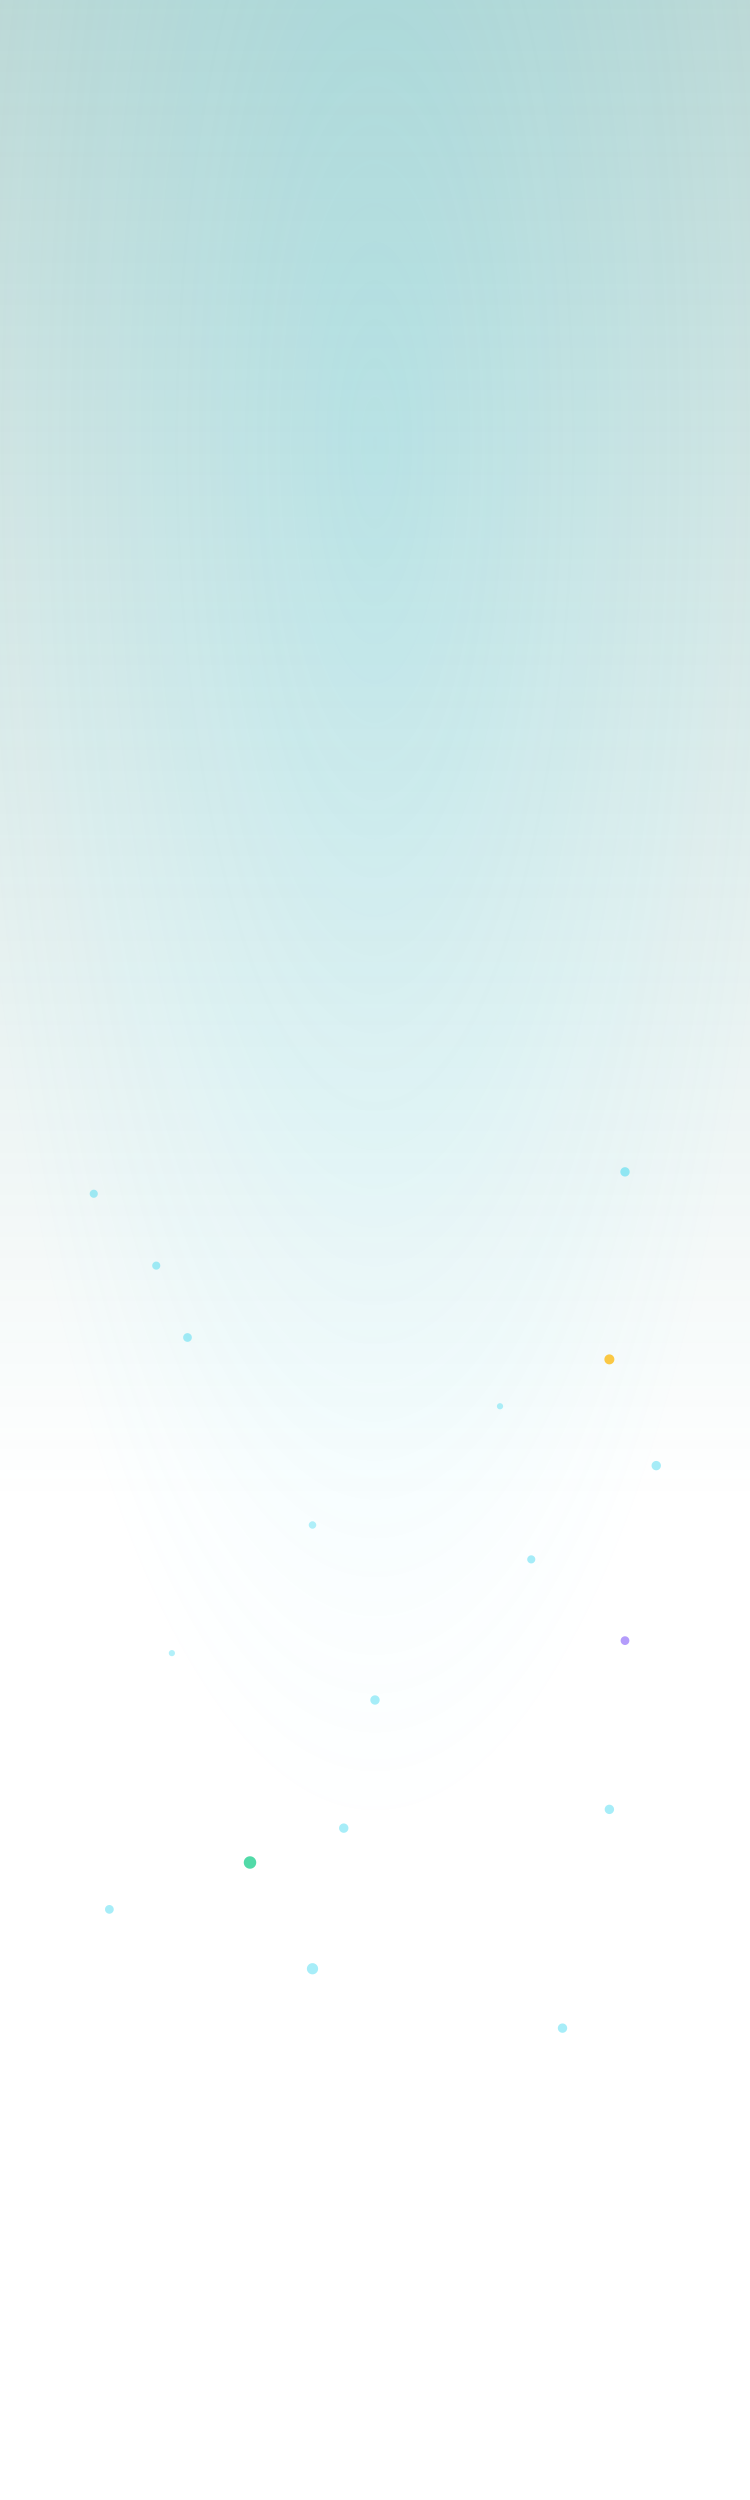
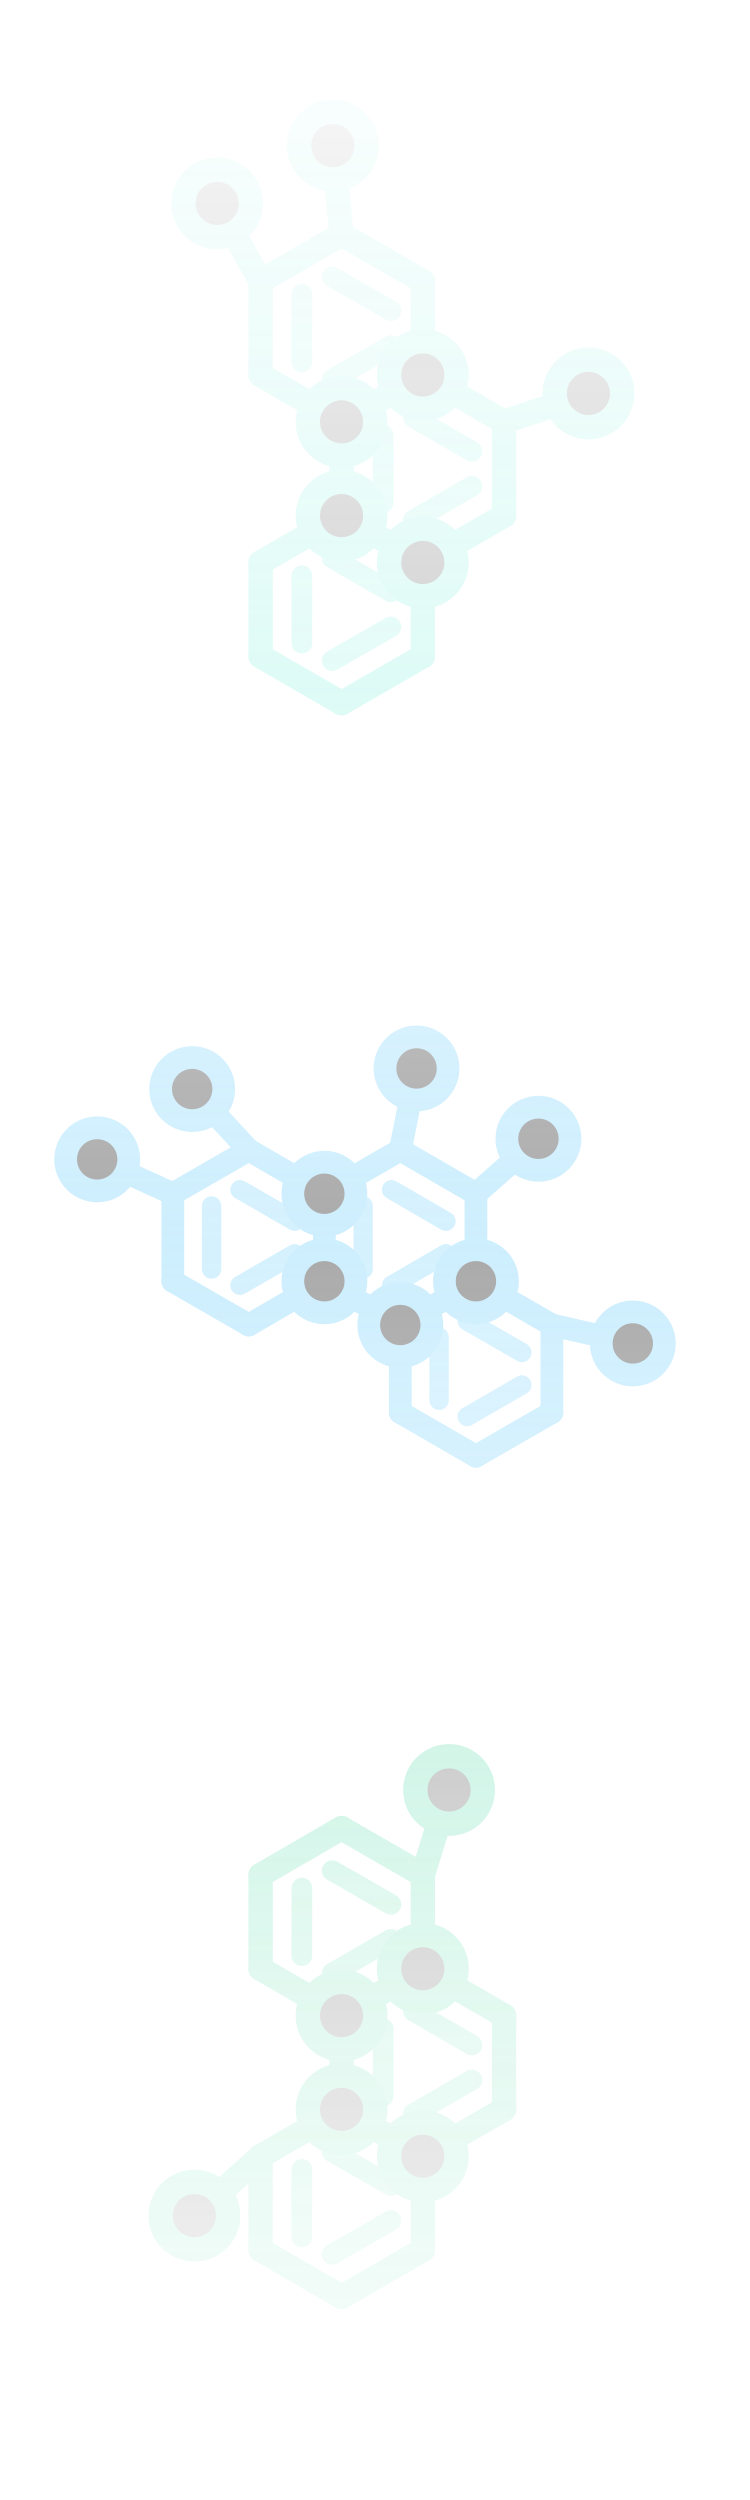
- <svg xmlns="http://www.w3.org/2000/svg" viewBox="0 0 240 800" preserveAspectRatio="xMidYMid slice" role="img" aria-label="Genesis Workbench vertical sidebar background (dark)">
+ <svg xmlns="http://www.w3.org/2000/svg" viewBox="0 0 240 800" preserveAspectRatio="xMidYMid slice" role="img" aria-label="Genesis Workbench sidebar">
  <defs>
-     <linearGradient id="bg-fade-v-d" x1="0%" y1="0%" x2="0%" y2="100%">
-       <stop offset="0%" stop-color="#0f766e" stop-opacity="0.28" />
-       <stop offset="60%" stop-color="#0f766e" stop-opacity="0" />
+     <linearGradient id="fade" x1="0" y1="0" x2="0" y2="1">
+       <stop offset="0" stop-color="#fff" stop-opacity="0.04" />
+       <stop offset="0.2" stop-color="#fff" stop-opacity="0.35" />
+       <stop offset="0.5" stop-color="#fff" stop-opacity="0.95" />
+       <stop offset="0.8" stop-color="#fff" stop-opacity="0.35" />
+       <stop offset="1" stop-color="#fff" stop-opacity="0.04" />
    </linearGradient>
-     <radialGradient id="bg-glow-v-d" cx="50%" cy="18%" r="55%">
-       <stop offset="0%" stop-color="#22d3ee" stop-opacity="0.14" />
-       <stop offset="100%" stop-color="#22d3ee" stop-opacity="0" />
-     </radialGradient>
-     <g id="ico-dna-v" stroke-linecap="round" fill="none" stroke="#67e8f9" stroke-width="1.5">
-       <path d="M -10 -5 C -7 -5 -3 5 0 5 C 3 5 7 -5 10 -5" />
-       <path d="M -10 5 C -7 5 -3 -5 0 -5 C 3 -5 7 5 10 5" />
-     </g>
-     <g id="ico-mol-v" stroke-linejoin="round" fill="none">
-       <polygon points="-3.46,6 0,4 0,0 -3.46,-2 -6.92,0 -6.92,4" stroke="currentColor" stroke-width="1.1" />
-       <polygon points="3.46,6 6.92,4 6.92,0 3.46,-2 0,0 0,4" stroke="currentColor" stroke-width="1.1" />
-       <polygon points="0,0 3.46,-2 3.46,-6 0,-8 -3.46,-6 -3.46,-2" stroke="currentColor" stroke-width="1.1" />
-       <circle cx="-3.46" cy="6" r="1.4" stroke="none" fill="currentColor" />
-       <circle cx="3.46" cy="6" r="1.4" stroke="none" fill="currentColor" />
-       <circle cx="0" cy="-8" r="1.4" stroke="none" fill="currentColor" />
-     </g>
-     <g id="ico-germ-v" stroke-linecap="round">
-       <ellipse rx="6" ry="4.2" stroke="currentColor" stroke-width="1.1" fill="none" />
-       <circle cx="-1.5" cy="-0.8" r="0.8" stroke="none" fill="currentColor" opacity="0.7" />
-       <circle cx="1.4" cy="1.4" r="0.8" stroke="none" fill="currentColor" opacity="0.7" />
-       <line x1="5.5" y1="-1" x2="10" y2="-3" stroke="currentColor" stroke-width="0.85" fill="none" />
-       <line x1="5.5" y1="1.5" x2="10" y2="4" stroke="currentColor" stroke-width="0.85" fill="none" />
-       <line x1="-5.5" y1="-1" x2="-10" y2="-3" stroke="currentColor" stroke-width="0.85" fill="none" />
-       <line x1="-5.5" y1="1.5" x2="-10" y2="4" stroke="currentColor" stroke-width="0.85" fill="none" />
-       <line x1="0" y1="-4.2" x2="-0.5" y2="-9" stroke="currentColor" stroke-width="0.85" fill="none" />
-     </g>
-     <g id="ico-beaker-v" stroke-linejoin="round" stroke-linecap="round" fill="none">
-       <line x1="-4" y1="-7" x2="4" y2="-7" stroke="currentColor" stroke-width="1.5" />
-       <path d="M -2.5 -7 L -2.5 -2 C -2.5 0 -5 4 -6 6.5 C -6 8 -4.5 8 -3.5 8 L 3.5 8 C 4.5 8 6 8 6 6.5 C 5 4 2.5 0 2.5 -2 L 2.5 -7" stroke="currentColor" stroke-width="1.2" />
-       <line x1="-4.5" y1="2.5" x2="4.5" y2="2.5" stroke="currentColor" stroke-width="0.7" opacity="0.55" stroke-dasharray="1.2,1.2" />
-     </g>
+     <mask id="fademask">
+       <rect width="240" height="800" fill="url(#fade)" />
+     </mask>
  </defs>
-   <rect width="100%" height="100%" fill="url(#bg-fade-v-d)" />
-   <rect width="100%" height="100%" fill="url(#bg-glow-v-d)" />
-   <g>
-     <circle cx="30" cy="382" r="1.3" fill="#22d3ee" opacity="0.4">
-       <animateTransform attributeName="transform" type="translate" values="0,0; 2.5,-2; 0,1; -1.5,-1; 0,0" dur="6s" begin="0.2s" repeatCount="indefinite" calcMode="spline" keySplines="0.42 0 0.58 1; 0.42 0 0.58 1; 0.42 0 0.58 1; 0.42 0 0.58 1" />
-     </circle>
-     <circle cx="200" cy="375" r="1.5" fill="#22d3ee" opacity="0.45">
-       <animateTransform attributeName="transform" type="translate" values="0,0; -1,2.5; 1.5,1; 0,-1.5; 0,0" dur="7s" begin="0.5s" repeatCount="indefinite" calcMode="spline" keySplines="0.42 0 0.58 1; 0.42 0 0.58 1; 0.42 0 0.58 1; 0.42 0 0.58 1" />
-     </circle>
-     <circle cx="60" cy="428" r="1.4" fill="#22d3ee" opacity="0.4">
-       <animateTransform attributeName="transform" type="translate" values="0,0; -2,-1.5; -1,2; 2,0.5; 0,0" dur="9s" begin="1.1s" repeatCount="indefinite" calcMode="spline" keySplines="0.42 0 0.58 1; 0.42 0 0.58 1; 0.42 0 0.58 1; 0.42 0 0.58 1" />
-     </circle>
-     <circle cx="195" cy="435" r="1.6" fill="#fbbf24" opacity="0.85">
-       <animateTransform attributeName="transform" type="translate" values="0,0; 0,-3; 2,0; 0,2; 0,0" dur="10s" begin="1.4s" repeatCount="indefinite" calcMode="spline" keySplines="0.42 0 0.58 1; 0.42 0 0.58 1; 0.42 0 0.58 1; 0.42 0 0.58 1" />
-     </circle>
-     <circle cx="210" cy="469" r="1.5" fill="#22d3ee" opacity="0.4">
-       <animateTransform attributeName="transform" type="translate" values="0,0; 2.5,-2; 0,1; -1.5,-1; 0,0" dur="6s" begin="2.0s" repeatCount="indefinite" calcMode="spline" keySplines="0.42 0 0.58 1; 0.42 0 0.58 1; 0.42 0 0.58 1; 0.42 0 0.58 1" />
-     </circle>
-     <circle cx="100" cy="488" r="1.2" fill="#22d3ee" opacity="0.35">
-       <animateTransform attributeName="transform" type="translate" values="0,0; -1,2.5; 1.5,1; 0,-1.5; 0,0" dur="7s" begin="2.3s" repeatCount="indefinite" calcMode="spline" keySplines="0.42 0 0.58 1; 0.42 0 0.58 1; 0.42 0 0.58 1; 0.42 0 0.58 1" />
-     </circle>
-     <circle cx="200" cy="525" r="1.4" fill="#a78bfa" opacity="0.85">
-       <animateTransform attributeName="transform" type="translate" values="0,0; -2,-1.5; -1,2; 2,0.5; 0,0" dur="9s" begin="0.4s" repeatCount="indefinite" calcMode="spline" keySplines="0.42 0 0.58 1; 0.42 0 0.58 1; 0.42 0 0.58 1; 0.42 0 0.58 1" />
-     </circle>
-     <circle cx="120" cy="544" r="1.5" fill="#22d3ee" opacity="0.4">
-       <animateTransform attributeName="transform" type="translate" values="0,0; 0,-3; 2,0; 0,2; 0,0" dur="10s" begin="0.7s" repeatCount="indefinite" calcMode="spline" keySplines="0.42 0 0.58 1; 0.42 0 0.58 1; 0.42 0 0.58 1; 0.42 0 0.58 1" />
-     </circle>
-     <circle cx="195" cy="579" r="1.5" fill="#22d3ee" opacity="0.4">
-       <animateTransform attributeName="transform" type="translate" values="0,0; 2.5,-2; 0,1; -1.5,-1; 0,0" dur="6s" begin="1.3s" repeatCount="indefinite" calcMode="spline" keySplines="0.42 0 0.58 1; 0.42 0 0.58 1; 0.42 0 0.58 1; 0.42 0 0.58 1" />
-     </circle>
-     <circle cx="80" cy="596" r="2.0" fill="#34d399" opacity="0.85">
-       <animateTransform attributeName="transform" type="translate" values="0,0; -1,2.5; 1.5,1; 0,-1.5; 0,0" dur="7s" begin="1.6s" repeatCount="indefinite" calcMode="spline" keySplines="0.42 0 0.58 1; 0.42 0 0.58 1; 0.42 0 0.58 1; 0.42 0 0.58 1" />
-     </circle>
-     <circle cx="100" cy="630" r="1.8" fill="#22d3ee" opacity="0.4">
-       <animateTransform attributeName="transform" type="translate" values="0,0; -2,-1.5; -1,2; 2,0.5; 0,0" dur="9s" begin="2.2s" repeatCount="indefinite" calcMode="spline" keySplines="0.42 0 0.58 1; 0.42 0 0.58 1; 0.42 0 0.58 1; 0.42 0 0.58 1" />
-     </circle>
-     <circle cx="180" cy="649" r="1.5" fill="#22d3ee" opacity="0.4">
-       <animateTransform attributeName="transform" type="translate" values="0,0; 0,-3; 2,0; 0,2; 0,0" dur="10s" begin="2.5s" repeatCount="indefinite" calcMode="spline" keySplines="0.42 0 0.58 1; 0.42 0 0.58 1; 0.42 0 0.58 1; 0.42 0 0.58 1" />
-     </circle>
-     <circle cx="50" cy="405" r="1.3" fill="#22d3ee" opacity="0.4">
-       <animateTransform attributeName="transform" type="translate" values="0,0; 0,-3; 2,0; 0,2; 0,0" dur="10s" begin="0.9s" repeatCount="indefinite" calcMode="spline" keySplines="0.42 0 0.58 1; 0.42 0 0.58 1; 0.42 0 0.58 1; 0.42 0 0.58 1" />
-     </circle>
-     <circle cx="160" cy="450" r="1.0" fill="#22d3ee" opacity="0.35">
-       <animateTransform attributeName="transform" type="translate" values="0,0; -1,2.5; 1.5,1; 0,-1.5; 0,0" dur="7s" begin="2.7s" repeatCount="indefinite" calcMode="spline" keySplines="0.42 0 0.58 1; 0.42 0 0.58 1; 0.42 0 0.58 1; 0.42 0 0.58 1" />
-     </circle>
-     <circle cx="170" cy="499" r="1.3" fill="#22d3ee" opacity="0.4">
-       <animateTransform attributeName="transform" type="translate" values="0,0; -2,-1.5; -1,2; 2,0.5; 0,0" dur="9s" begin="0.65s" repeatCount="indefinite" calcMode="spline" keySplines="0.42 0 0.58 1; 0.42 0 0.58 1; 0.42 0 0.58 1; 0.42 0 0.58 1" />
-     </circle>
-     <circle cx="55" cy="529" r="1.0" fill="#22d3ee" opacity="0.35">
-       <animateTransform attributeName="transform" type="translate" values="0,0; 2.5,-2; 0,1; -1.5,-1; 0,0" dur="6s" begin="1.1s" repeatCount="indefinite" calcMode="spline" keySplines="0.42 0 0.58 1; 0.42 0 0.58 1; 0.42 0 0.58 1; 0.42 0 0.58 1" />
-     </circle>
-     <circle cx="110" cy="585" r="1.5" fill="#22d3ee" opacity="0.4">
-       <animateTransform attributeName="transform" type="translate" values="0,0; -1.5,1; 2,2; 1,-1; 0,0" dur="11s" begin="1.85s" repeatCount="indefinite" calcMode="spline" keySplines="0.42 0 0.58 1; 0.42 0 0.58 1; 0.42 0 0.58 1; 0.42 0 0.58 1" />
-     </circle>
-     <circle cx="35" cy="611" r="1.4" fill="#22d3ee" opacity="0.4">
-       <animateTransform attributeName="transform" type="translate" values="0,0; 1.5,-2.5; -2,-1; 1,1.5; 0,0" dur="8s" begin="2.25s" repeatCount="indefinite" calcMode="spline" keySplines="0.42 0 0.58 1; 0.42 0 0.58 1; 0.42 0 0.58 1; 0.42 0 0.58 1" />
-     </circle>
-   </g>
-   <g>
-     <g transform="translate(60,394) scale(0.8) rotate(12)">
-       <use href="#ico-mol-v" color="#67e8f9" stroke="#67e8f9" opacity="0">
-         <animate attributeName="opacity" values="0;0;0.4;0.4;0;0" keyTimes="0;0.12;0.32;0.62;0.82;1" dur="18s" begin="0s" repeatCount="indefinite" />
-       </use>
-     </g>
-     <g transform="translate(180,416) scale(0.85) rotate(-35)">
-       <use href="#ico-dna-v" opacity="0">
-         <animate attributeName="opacity" values="0;0;0.55;0.55;0;0" keyTimes="0;0.12;0.32;0.62;0.82;1" dur="20s" begin="3s" repeatCount="indefinite" />
-       </use>
-     </g>
-     <g transform="translate(190,459) scale(0.8) rotate(25)">
-       <use href="#ico-germ-v" color="#34d399" opacity="0">
-         <animate attributeName="opacity" values="0;0;0.65;0.65;0;0" keyTimes="0;0.12;0.32;0.62;0.82;1" dur="19s" begin="8s" repeatCount="indefinite" />
-       </use>
-     </g>
-     <g transform="translate(70,480) scale(0.85) rotate(-48)">
-       <use href="#ico-mol-v" color="#67e8f9" stroke="#67e8f9" opacity="0">
-         <animate attributeName="opacity" values="0;0;0.42;0.42;0;0" keyTimes="0;0.12;0.32;0.62;0.82;1" dur="22s" begin="10.5s" repeatCount="indefinite" />
-       </use>
-     </g>
-     <g transform="translate(55,519) scale(0.7) rotate(-25)">
-       <use href="#ico-germ-v" color="#67e8f9" stroke="#67e8f9" opacity="0">
-         <animate attributeName="opacity" values="0;0;0.4;0.4;0;0" keyTimes="0;0.12;0.32;0.62;0.82;1" dur="18s" begin="2s" repeatCount="indefinite" />
-       </use>
-     </g>
-     <g transform="translate(190,540) scale(0.8) rotate(42)">
-       <use href="#ico-mol-v" color="#a78bfa" stroke="#a78bfa" opacity="0">
-         <animate attributeName="opacity" values="0;0;0.7;0.7;0;0" keyTimes="0;0.12;0.32;0.62;0.82;1" dur="21s" begin="6s" repeatCount="indefinite" />
-       </use>
-     </g>
-     <g transform="translate(180,578) scale(0.8) rotate(55)">
-       <use href="#ico-dna-v" opacity="0">
-         <animate attributeName="opacity" values="0;0;0.55;0.55;0;0" keyTimes="0;0.12;0.32;0.62;0.82;1" dur="20s" begin="12s" repeatCount="indefinite" />
-       </use>
-     </g>
-     <g transform="translate(50,596) scale(0.75) rotate(-32)">
-       <use href="#ico-mol-v" color="#67e8f9" stroke="#67e8f9" opacity="0">
-         <animate attributeName="opacity" values="0;0;0.42;0.42;0;0" keyTimes="0;0.12;0.32;0.62;0.82;1" dur="17s" begin="14.5s" repeatCount="indefinite" />
-       </use>
-     </g>
-     <g transform="translate(80,626) scale(0.7) rotate(-45)">
-       <use href="#ico-dna-v" opacity="0">
-         <animate attributeName="opacity" values="0;0;0.5;0.5;0;0" keyTimes="0;0.12;0.32;0.62;0.82;1" dur="18s" begin="4.5s" repeatCount="indefinite" />
-       </use>
-     </g>
-     <g transform="translate(170,641) scale(0.8) rotate(30)">
-       <use href="#ico-mol-v" color="#67e8f9" stroke="#67e8f9" opacity="0">
-         <animate attributeName="opacity" values="0;0;0.4;0.4;0;0" keyTimes="0;0.12;0.32;0.62;0.82;1" dur="20s" begin="7.5s" repeatCount="indefinite" />
-       </use>
-     </g>
+   <g mask="url(#fademask)" opacity="0.4">
+     <line x1="135.3" y1="120.0" x2="109.3" y2="135.0" stroke="#5eead4" stroke-width="7.8" stroke-linecap="round" />
+     <line x1="109.3" y1="135.0" x2="83.4" y2="120.0" stroke="#5eead4" stroke-width="7.8" stroke-linecap="round" />
+     <line x1="83.4" y1="120.0" x2="83.4" y2="90.0" stroke="#5eead4" stroke-width="7.8" stroke-linecap="round" />
+     <line x1="83.4" y1="90.0" x2="109.3" y2="75.0" stroke="#5eead4" stroke-width="7.8" stroke-linecap="round" />
+     <line x1="109.3" y1="75.0" x2="135.3" y2="90.0" stroke="#5eead4" stroke-width="7.8" stroke-linecap="round" />
+     <line x1="135.3" y1="90.0" x2="135.3" y2="120.0" stroke="#5eead4" stroke-width="7.8" stroke-linecap="round" />
+     <line x1="161.3" y1="165.0" x2="135.3" y2="180.0" stroke="#5eead4" stroke-width="7.8" stroke-linecap="round" />
+     <line x1="135.3" y1="180.0" x2="109.3" y2="165.0" stroke="#5eead4" stroke-width="7.8" stroke-linecap="round" />
+     <line x1="109.3" y1="165.0" x2="109.3" y2="135.0" stroke="#5eead4" stroke-width="7.8" stroke-linecap="round" />
+     <line x1="135.3" y1="120.0" x2="161.3" y2="135.0" stroke="#5eead4" stroke-width="7.8" stroke-linecap="round" />
+     <line x1="161.3" y1="135.0" x2="161.3" y2="165.0" stroke="#5eead4" stroke-width="7.8" stroke-linecap="round" />
+     <line x1="135.3" y1="210.0" x2="109.3" y2="225.0" stroke="#5eead4" stroke-width="7.8" stroke-linecap="round" />
+     <line x1="109.3" y1="225.0" x2="83.4" y2="210.0" stroke="#5eead4" stroke-width="7.8" stroke-linecap="round" />
+     <line x1="83.4" y1="210.0" x2="83.4" y2="180.0" stroke="#5eead4" stroke-width="7.8" stroke-linecap="round" />
+     <line x1="83.4" y1="180.0" x2="109.3" y2="165.0" stroke="#5eead4" stroke-width="7.8" stroke-linecap="round" />
+     <line x1="135.3" y1="180.0" x2="135.3" y2="210.0" stroke="#5eead4" stroke-width="7.8" stroke-linecap="round" />
+     <line x1="125.1" y1="110.6" x2="106.3" y2="121.4" stroke="#5eead4" stroke-width="6.63" stroke-linecap="round" opacity="0.85" />
+     <line x1="96.6" y1="115.8" x2="96.6" y2="94.2" stroke="#5eead4" stroke-width="6.63" stroke-linecap="round" opacity="0.85" />
+     <line x1="106.3" y1="88.6" x2="125.1" y2="99.4" stroke="#5eead4" stroke-width="6.63" stroke-linecap="round" opacity="0.85" />
+     <line x1="151.0" y1="155.6" x2="132.3" y2="166.4" stroke="#5eead4" stroke-width="6.63" stroke-linecap="round" opacity="0.85" />
+     <line x1="122.6" y1="160.8" x2="122.6" y2="139.2" stroke="#5eead4" stroke-width="6.63" stroke-linecap="round" opacity="0.85" />
+     <line x1="132.3" y1="133.6" x2="151.0" y2="144.4" stroke="#5eead4" stroke-width="6.63" stroke-linecap="round" opacity="0.85" />
+     <line x1="125.1" y1="200.6" x2="106.3" y2="211.4" stroke="#5eead4" stroke-width="6.63" stroke-linecap="round" opacity="0.85" />
+     <line x1="96.6" y1="205.8" x2="96.6" y2="184.2" stroke="#5eead4" stroke-width="6.63" stroke-linecap="round" opacity="0.85" />
+     <line x1="106.3" y1="178.6" x2="125.1" y2="189.4" stroke="#5eead4" stroke-width="6.63" stroke-linecap="round" opacity="0.85" />
+     <line x1="83.4" y1="90.0" x2="69.5" y2="65.1" stroke="#5eead4" stroke-width="7.8" stroke-linecap="round" />
+     <circle cx="69.5" cy="65.1" r="10.8" fill="#1f1f1f" stroke="#5eead4" stroke-width="7.8" />
+     <line x1="109.3" y1="75.0" x2="106.5" y2="46.6" stroke="#5eead4" stroke-width="7.8" stroke-linecap="round" />
+     <circle cx="106.5" cy="46.6" r="10.8" fill="#1f1f1f" stroke="#5eead4" stroke-width="7.8" />
+     <line x1="161.3" y1="135.0" x2="188.3" y2="125.9" stroke="#5eead4" stroke-width="7.8" stroke-linecap="round" />
+     <circle cx="188.3" cy="125.9" r="10.8" fill="#1f1f1f" stroke="#5eead4" stroke-width="7.8" />
+     <circle cx="135.3" cy="120.0" r="10.8" fill="#1f1f1f" stroke="#5eead4" stroke-width="7.8" />
+     <circle cx="109.3" cy="135.0" r="10.8" fill="#1f1f1f" stroke="#5eead4" stroke-width="7.8" />
+     <circle cx="135.3" cy="180.0" r="10.8" fill="#1f1f1f" stroke="#5eead4" stroke-width="7.8" />
+     <circle cx="109.3" cy="165.0" r="10.8" fill="#1f1f1f" stroke="#5eead4" stroke-width="7.8" />
+     <line x1="103.8" y1="410.0" x2="79.6" y2="424.0" stroke="#7dd3fc" stroke-width="7.28" stroke-linecap="round" />
+     <line x1="79.6" y1="424.0" x2="55.3" y2="410.0" stroke="#7dd3fc" stroke-width="7.28" stroke-linecap="round" />
+     <line x1="55.3" y1="410.0" x2="55.3" y2="382.0" stroke="#7dd3fc" stroke-width="7.28" stroke-linecap="round" />
+     <line x1="55.3" y1="382.0" x2="79.6" y2="368.0" stroke="#7dd3fc" stroke-width="7.28" stroke-linecap="round" />
+     <line x1="79.6" y1="368.0" x2="103.8" y2="382.0" stroke="#7dd3fc" stroke-width="7.28" stroke-linecap="round" />
+     <line x1="103.8" y1="382.0" x2="103.8" y2="410.0" stroke="#7dd3fc" stroke-width="7.28" stroke-linecap="round" />
+     <line x1="152.3" y1="410.0" x2="128.1" y2="424.0" stroke="#7dd3fc" stroke-width="7.28" stroke-linecap="round" />
+     <line x1="128.1" y1="424.0" x2="103.8" y2="410.0" stroke="#7dd3fc" stroke-width="7.28" stroke-linecap="round" />
+     <line x1="103.8" y1="382.0" x2="128.1" y2="368.0" stroke="#7dd3fc" stroke-width="7.28" stroke-linecap="round" />
+     <line x1="128.1" y1="368.0" x2="152.3" y2="382.0" stroke="#7dd3fc" stroke-width="7.28" stroke-linecap="round" />
+     <line x1="152.3" y1="382.0" x2="152.3" y2="410.0" stroke="#7dd3fc" stroke-width="7.28" stroke-linecap="round" />
+     <line x1="176.6" y1="452.0" x2="152.3" y2="466.0" stroke="#7dd3fc" stroke-width="7.28" stroke-linecap="round" />
+     <line x1="152.3" y1="466.0" x2="128.1" y2="452.0" stroke="#7dd3fc" stroke-width="7.28" stroke-linecap="round" />
+     <line x1="128.1" y1="452.0" x2="128.1" y2="424.0" stroke="#7dd3fc" stroke-width="7.28" stroke-linecap="round" />
+     <line x1="152.3" y1="410.0" x2="176.6" y2="424.0" stroke="#7dd3fc" stroke-width="7.28" stroke-linecap="round" />
+     <line x1="176.6" y1="424.0" x2="176.6" y2="452.0" stroke="#7dd3fc" stroke-width="7.28" stroke-linecap="round" />
+     <line x1="94.3" y1="401.2" x2="76.8" y2="411.3" stroke="#7dd3fc" stroke-width="6.188" stroke-linecap="round" opacity="0.85" />
+     <line x1="67.7" y1="406.1" x2="67.7" y2="385.9" stroke="#7dd3fc" stroke-width="6.188" stroke-linecap="round" opacity="0.85" />
+     <line x1="76.8" y1="380.7" x2="94.3" y2="390.8" stroke="#7dd3fc" stroke-width="6.188" stroke-linecap="round" opacity="0.85" />
+     <line x1="142.7" y1="401.2" x2="125.3" y2="411.3" stroke="#7dd3fc" stroke-width="6.188" stroke-linecap="round" opacity="0.85" />
+     <line x1="116.2" y1="406.1" x2="116.2" y2="385.9" stroke="#7dd3fc" stroke-width="6.188" stroke-linecap="round" opacity="0.85" />
+     <line x1="125.3" y1="380.7" x2="142.7" y2="390.8" stroke="#7dd3fc" stroke-width="6.188" stroke-linecap="round" opacity="0.85" />
+     <line x1="167.0" y1="443.2" x2="149.5" y2="453.3" stroke="#7dd3fc" stroke-width="6.188" stroke-linecap="round" opacity="0.85" />
+     <line x1="140.5" y1="448.1" x2="140.5" y2="427.9" stroke="#7dd3fc" stroke-width="6.188" stroke-linecap="round" opacity="0.85" />
+     <line x1="149.5" y1="422.7" x2="167.0" y2="432.8" stroke="#7dd3fc" stroke-width="6.188" stroke-linecap="round" opacity="0.85" />
+     <line x1="55.3" y1="382.0" x2="31.1" y2="371.0" stroke="#7dd3fc" stroke-width="7.28" stroke-linecap="round" />
+     <circle cx="31.1" cy="371.0" r="10.1" fill="#1f1f1f" stroke="#7dd3fc" stroke-width="7.28" />
+     <line x1="79.6" y1="368.0" x2="61.5" y2="348.5" stroke="#7dd3fc" stroke-width="7.28" stroke-linecap="round" />
+     <circle cx="61.5" cy="348.5" r="10.1" fill="#1f1f1f" stroke="#7dd3fc" stroke-width="7.28" />
+     <line x1="128.1" y1="368.0" x2="133.3" y2="341.9" stroke="#7dd3fc" stroke-width="7.28" stroke-linecap="round" />
+     <circle cx="133.3" cy="341.9" r="10.1" fill="#1f1f1f" stroke="#7dd3fc" stroke-width="7.28" />
+     <line x1="152.3" y1="382.0" x2="172.3" y2="364.4" stroke="#7dd3fc" stroke-width="7.28" stroke-linecap="round" />
+     <circle cx="172.3" cy="364.4" r="10.1" fill="#1f1f1f" stroke="#7dd3fc" stroke-width="7.28" />
+     <line x1="176.6" y1="424.0" x2="202.5" y2="429.9" stroke="#7dd3fc" stroke-width="7.28" stroke-linecap="round" />
+     <circle cx="202.5" cy="429.9" r="10.1" fill="#1f1f1f" stroke="#7dd3fc" stroke-width="7.28" />
+     <circle cx="103.8" cy="410.0" r="10.1" fill="#1f1f1f" stroke="#7dd3fc" stroke-width="7.28" />
+     <circle cx="103.8" cy="382.0" r="10.1" fill="#1f1f1f" stroke="#7dd3fc" stroke-width="7.28" />
+     <circle cx="152.3" cy="410.0" r="10.1" fill="#1f1f1f" stroke="#7dd3fc" stroke-width="7.28" />
+     <circle cx="128.1" cy="424.0" r="10.1" fill="#1f1f1f" stroke="#7dd3fc" stroke-width="7.28" />
+     <line x1="135.3" y1="630.0" x2="109.3" y2="645.0" stroke="#34d399" stroke-width="7.8" stroke-linecap="round" />
+     <line x1="109.3" y1="645.0" x2="83.4" y2="630.0" stroke="#34d399" stroke-width="7.8" stroke-linecap="round" />
+     <line x1="83.4" y1="630.0" x2="83.4" y2="600.0" stroke="#34d399" stroke-width="7.8" stroke-linecap="round" />
+     <line x1="83.4" y1="600.0" x2="109.3" y2="585.0" stroke="#34d399" stroke-width="7.8" stroke-linecap="round" />
+     <line x1="109.3" y1="585.0" x2="135.3" y2="600.0" stroke="#34d399" stroke-width="7.8" stroke-linecap="round" />
+     <line x1="135.3" y1="600.0" x2="135.3" y2="630.0" stroke="#34d399" stroke-width="7.8" stroke-linecap="round" />
+     <line x1="161.3" y1="675.0" x2="135.3" y2="690.0" stroke="#34d399" stroke-width="7.8" stroke-linecap="round" />
+     <line x1="135.3" y1="690.0" x2="109.3" y2="675.0" stroke="#34d399" stroke-width="7.8" stroke-linecap="round" />
+     <line x1="109.3" y1="675.0" x2="109.3" y2="645.0" stroke="#34d399" stroke-width="7.8" stroke-linecap="round" />
+     <line x1="135.3" y1="630.0" x2="161.3" y2="645.0" stroke="#34d399" stroke-width="7.8" stroke-linecap="round" />
+     <line x1="161.3" y1="645.0" x2="161.3" y2="675.0" stroke="#34d399" stroke-width="7.8" stroke-linecap="round" />
+     <line x1="135.3" y1="720.0" x2="109.3" y2="735.0" stroke="#34d399" stroke-width="7.8" stroke-linecap="round" />
+     <line x1="109.3" y1="735.0" x2="83.4" y2="720.0" stroke="#34d399" stroke-width="7.8" stroke-linecap="round" />
+     <line x1="83.4" y1="720.0" x2="83.4" y2="690.0" stroke="#34d399" stroke-width="7.8" stroke-linecap="round" />
+     <line x1="83.4" y1="690.0" x2="109.3" y2="675.0" stroke="#34d399" stroke-width="7.8" stroke-linecap="round" />
+     <line x1="135.3" y1="690.0" x2="135.3" y2="720.0" stroke="#34d399" stroke-width="7.8" stroke-linecap="round" />
+     <line x1="125.1" y1="620.6" x2="106.3" y2="631.4" stroke="#34d399" stroke-width="6.63" stroke-linecap="round" opacity="0.85" />
+     <line x1="96.6" y1="625.8" x2="96.6" y2="604.2" stroke="#34d399" stroke-width="6.63" stroke-linecap="round" opacity="0.85" />
+     <line x1="106.3" y1="598.6" x2="125.1" y2="609.4" stroke="#34d399" stroke-width="6.63" stroke-linecap="round" opacity="0.85" />
+     <line x1="151.0" y1="665.6" x2="132.3" y2="676.4" stroke="#34d399" stroke-width="6.63" stroke-linecap="round" opacity="0.85" />
+     <line x1="122.6" y1="670.8" x2="122.6" y2="649.2" stroke="#34d399" stroke-width="6.63" stroke-linecap="round" opacity="0.85" />
+     <line x1="132.3" y1="643.6" x2="151.0" y2="654.4" stroke="#34d399" stroke-width="6.63" stroke-linecap="round" opacity="0.85" />
+     <line x1="125.1" y1="710.6" x2="106.3" y2="721.4" stroke="#34d399" stroke-width="6.63" stroke-linecap="round" opacity="0.85" />
+     <line x1="96.6" y1="715.8" x2="96.6" y2="694.2" stroke="#34d399" stroke-width="6.63" stroke-linecap="round" opacity="0.85" />
+     <line x1="106.3" y1="688.6" x2="125.1" y2="699.4" stroke="#34d399" stroke-width="6.63" stroke-linecap="round" opacity="0.85" />
+     <line x1="83.4" y1="690.0" x2="62.2" y2="709.0" stroke="#34d399" stroke-width="7.8" stroke-linecap="round" />
+     <circle cx="62.2" cy="709.0" r="10.8" fill="#1f1f1f" stroke="#34d399" stroke-width="7.8" />
+     <line x1="135.3" y1="600.0" x2="143.7" y2="572.8" stroke="#34d399" stroke-width="7.8" stroke-linecap="round" />
+     <circle cx="143.7" cy="572.8" r="10.8" fill="#1f1f1f" stroke="#34d399" stroke-width="7.8" />
+     <circle cx="135.3" cy="630.0" r="10.8" fill="#1f1f1f" stroke="#34d399" stroke-width="7.8" />
+     <circle cx="109.3" cy="645.0" r="10.8" fill="#1f1f1f" stroke="#34d399" stroke-width="7.8" />
+     <circle cx="135.3" cy="690.0" r="10.8" fill="#1f1f1f" stroke="#34d399" stroke-width="7.8" />
+     <circle cx="109.3" cy="675.0" r="10.8" fill="#1f1f1f" stroke="#34d399" stroke-width="7.8" />
  </g>
</svg>
